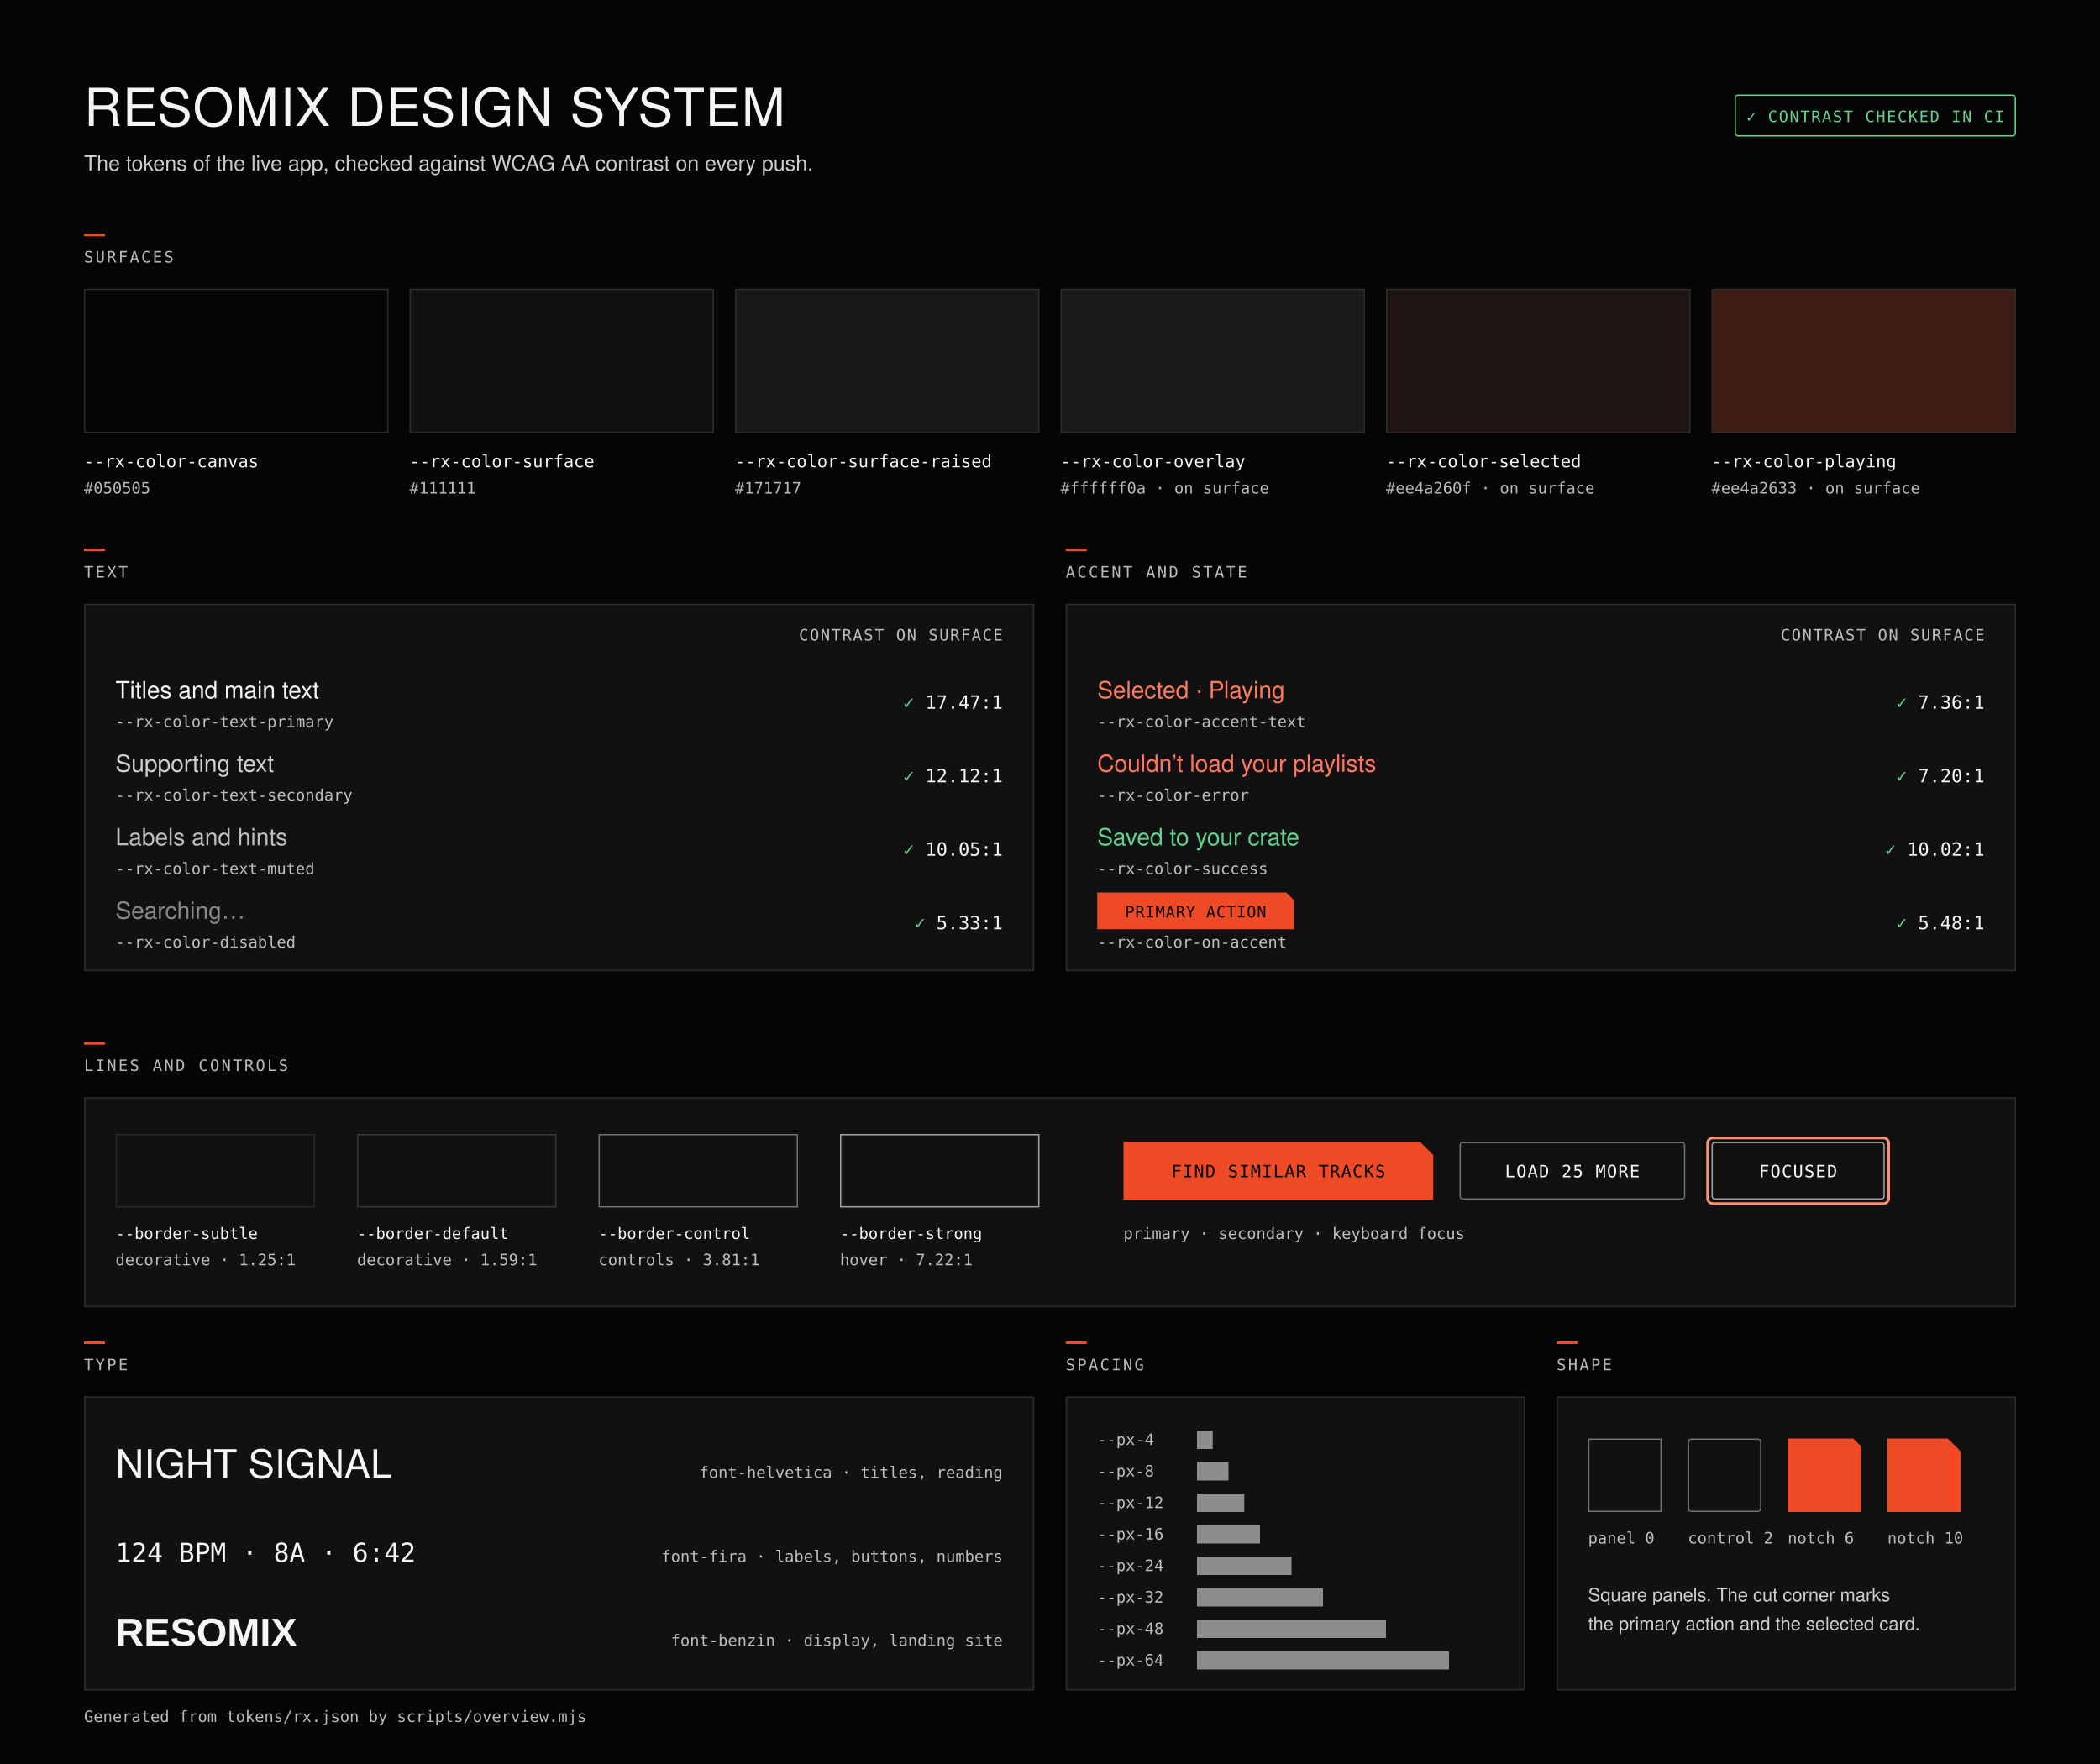
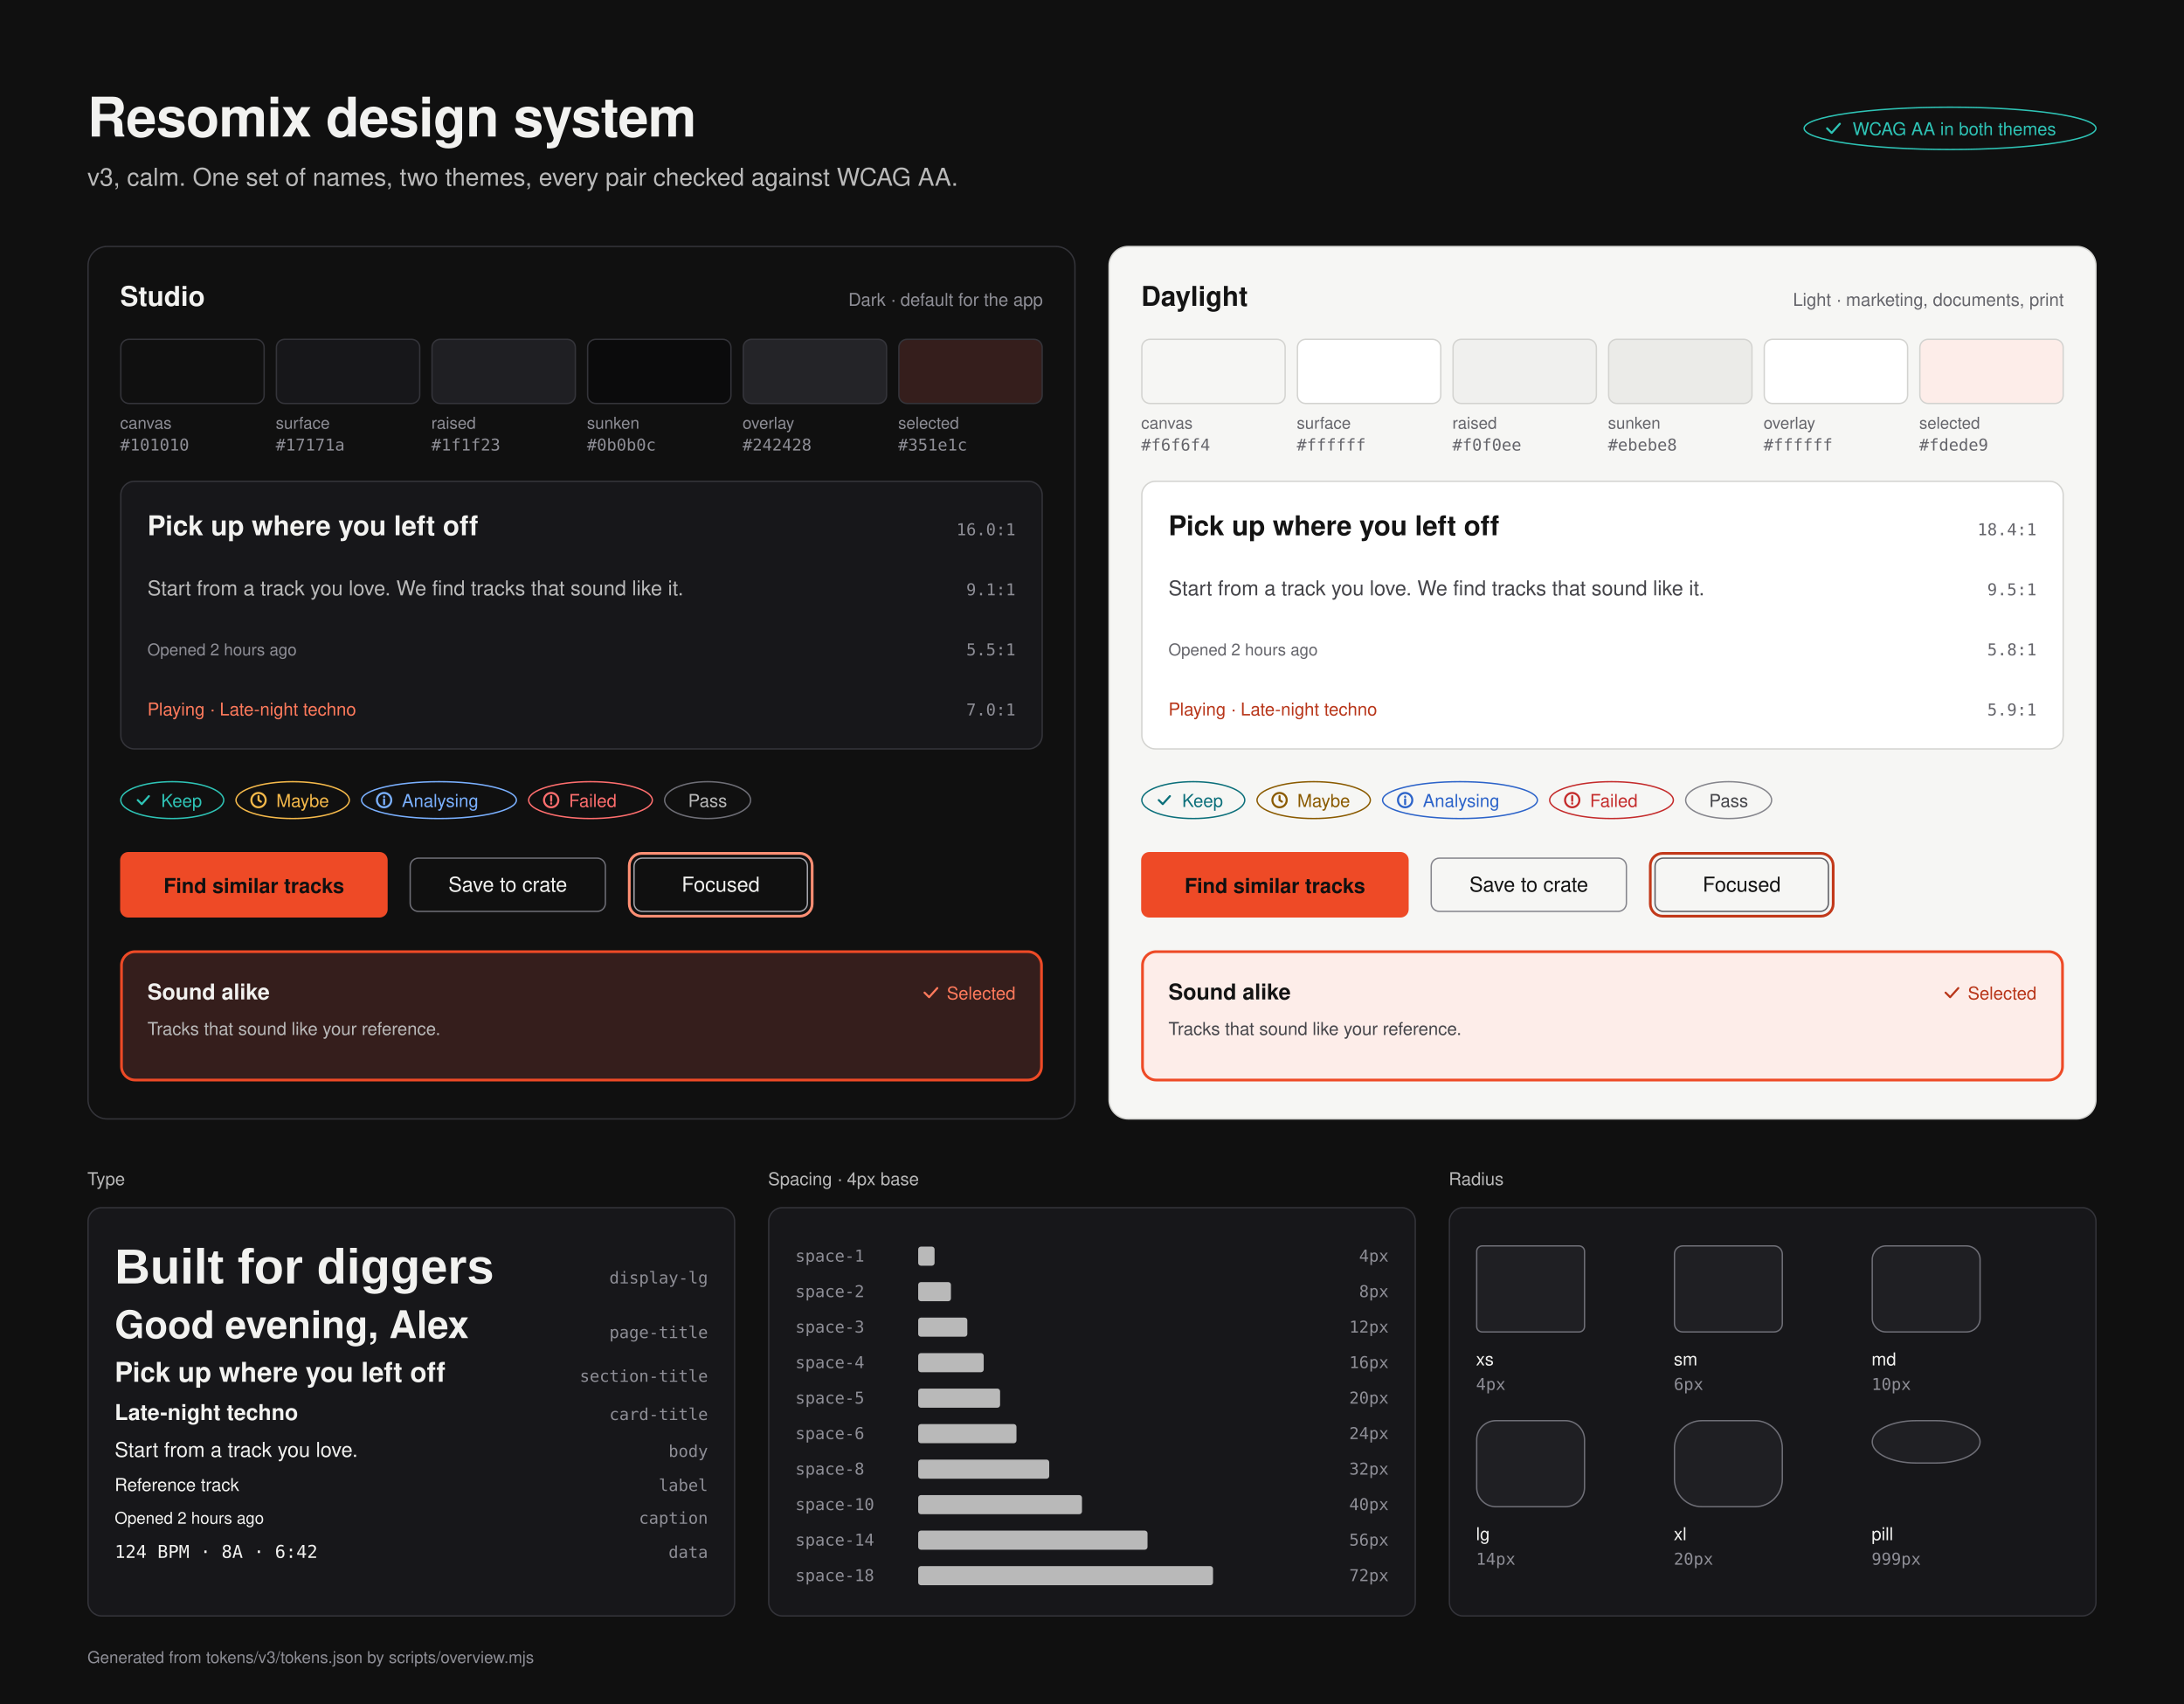
- <svg xmlns="http://www.w3.org/2000/svg" width="1600" height="1344" viewBox="0 0 1600 1344" role="img" aria-label="Resomix design system overview: surfaces, text and accent colours with contrast ratios, lines and controls, type, spacing and shape">
-   <rect width="1600" height="1344" fill="#050505" />
-   <text x="64" y="96" font-family="'Helvetica Neue', Helvetica, Arial, sans-serif" font-size="40" font-weight="300" fill="#f5f5f5" letter-spacing="1">RESOMIX DESIGN SYSTEM</text>
-   <text x="64" y="130" font-family="'Helvetica Neue', Helvetica, Arial, sans-serif" font-size="16" font-weight="300" fill="#cdcdcd">The tokens of the live app, checked against WCAG AA contrast on every push.</text>
-   <rect x="1322.1" y="72.5" width="213.4" height="31" fill="none" stroke="#63d28f" stroke-width="1" rx="2" />
-   <text x="1428.8" y="93" font-family="'Fira Code', ui-monospace, Menlo, Consolas, monospace" font-size="12" font-weight="400" fill="#63d28f" text-anchor="middle" letter-spacing="1">✓ CONTRAST CHECKED IN CI</text>
-   <rect x="64" y="178" width="16" height="2" fill="#ee4a26" />
-   <text x="64" y="200" font-family="'Fira Code', ui-monospace, Menlo, Consolas, monospace" font-size="12" font-weight="400" fill="#b9b9b9" letter-spacing="1.5">SURFACES</text>
-   <rect x="64.5" y="220.5" width="231" height="109" fill="#050505" stroke="#2d2d2d" stroke-width="1" />
-   <text x="64" y="356" font-family="'Fira Code', ui-monospace, Menlo, Consolas, monospace" font-size="13" font-weight="400" fill="#f5f5f5">--rx-color-canvas</text>
-   <text x="64" y="376" font-family="'Fira Code', ui-monospace, Menlo, Consolas, monospace" font-size="12" font-weight="400" fill="#b9b9b9">#050505</text>
-   <rect x="312.5" y="220.5" width="231" height="109" fill="#111111" stroke="#2d2d2d" stroke-width="1" />
-   <text x="312" y="356" font-family="'Fira Code', ui-monospace, Menlo, Consolas, monospace" font-size="13" font-weight="400" fill="#f5f5f5">--rx-color-surface</text>
-   <text x="312" y="376" font-family="'Fira Code', ui-monospace, Menlo, Consolas, monospace" font-size="12" font-weight="400" fill="#b9b9b9">#111111</text>
-   <rect x="560.5" y="220.5" width="231" height="109" fill="#171717" stroke="#2d2d2d" stroke-width="1" />
-   <text x="560" y="356" font-family="'Fira Code', ui-monospace, Menlo, Consolas, monospace" font-size="13" font-weight="400" fill="#f5f5f5">--rx-color-surface-raised</text>
-   <text x="560" y="376" font-family="'Fira Code', ui-monospace, Menlo, Consolas, monospace" font-size="12" font-weight="400" fill="#b9b9b9">#171717</text>
-   <rect x="808.5" y="220.5" width="231" height="109" fill="#1a1a1a" stroke="#2d2d2d" stroke-width="1" />
-   <text x="808" y="356" font-family="'Fira Code', ui-monospace, Menlo, Consolas, monospace" font-size="13" font-weight="400" fill="#f5f5f5">--rx-color-overlay</text>
-   <text x="808" y="376" font-family="'Fira Code', ui-monospace, Menlo, Consolas, monospace" font-size="12" font-weight="400" fill="#b9b9b9">#ffffff0a · on surface</text>
-   <rect x="1056.5" y="220.5" width="231" height="109" fill="#1e1412" stroke="#2d2d2d" stroke-width="1" />
-   <text x="1056" y="356" font-family="'Fira Code', ui-monospace, Menlo, Consolas, monospace" font-size="13" font-weight="400" fill="#f5f5f5">--rx-color-selected</text>
-   <text x="1056" y="376" font-family="'Fira Code', ui-monospace, Menlo, Consolas, monospace" font-size="12" font-weight="400" fill="#b9b9b9">#ee4a260f · on surface</text>
-   <rect x="1304.5" y="220.5" width="231" height="109" fill="#3d1c15" stroke="#2d2d2d" stroke-width="1" />
-   <text x="1304" y="356" font-family="'Fira Code', ui-monospace, Menlo, Consolas, monospace" font-size="13" font-weight="400" fill="#f5f5f5">--rx-color-playing</text>
-   <text x="1304" y="376" font-family="'Fira Code', ui-monospace, Menlo, Consolas, monospace" font-size="12" font-weight="400" fill="#b9b9b9">#ee4a2633 · on surface</text>
-   <rect x="64" y="418" width="16" height="2" fill="#ee4a26" />
-   <text x="64" y="440" font-family="'Fira Code', ui-monospace, Menlo, Consolas, monospace" font-size="12" font-weight="400" fill="#b9b9b9" letter-spacing="1.5">TEXT</text>
-   <rect x="64.5" y="460.5" width="723" height="279" fill="#111111" stroke="#2d2d2d" stroke-width="1" />
-   <text x="764" y="488" font-family="'Fira Code', ui-monospace, Menlo, Consolas, monospace" font-size="12" font-weight="400" fill="#bdbdbd" text-anchor="end" letter-spacing="1">CONTRAST ON SURFACE</text>
-   <text x="88" y="532" font-family="'Helvetica Neue', Helvetica, Arial, sans-serif" font-size="18" font-weight="300" fill="#f6f6f6">Titles and main text</text>
-   <text x="88" y="554" font-family="'Fira Code', ui-monospace, Menlo, Consolas, monospace" font-size="12" font-weight="400" fill="#bdbdbd">--rx-color-text-primary</text>
-   <text x="764" y="540" font-family="'Fira Code', ui-monospace, Menlo, Consolas, monospace" font-size="14" font-weight="400" fill="#f5f5f5" text-anchor="end">
-     <tspan fill="#63d28f">✓</tspan> 17.47:1</text>
-   <text x="88" y="588" font-family="'Helvetica Neue', Helvetica, Arial, sans-serif" font-size="18" font-weight="300" fill="#cfcfcf">Supporting text</text>
-   <text x="88" y="610" font-family="'Fira Code', ui-monospace, Menlo, Consolas, monospace" font-size="12" font-weight="400" fill="#bdbdbd">--rx-color-text-secondary</text>
-   <text x="764" y="596" font-family="'Fira Code', ui-monospace, Menlo, Consolas, monospace" font-size="14" font-weight="400" fill="#f5f5f5" text-anchor="end">
-     <tspan fill="#63d28f">✓</tspan> 12.12:1</text>
-   <text x="88" y="644" font-family="'Helvetica Neue', Helvetica, Arial, sans-serif" font-size="18" font-weight="300" fill="#bdbdbd">Labels and hints</text>
-   <text x="88" y="666" font-family="'Fira Code', ui-monospace, Menlo, Consolas, monospace" font-size="12" font-weight="400" fill="#bdbdbd">--rx-color-text-muted</text>
-   <text x="764" y="652" font-family="'Fira Code', ui-monospace, Menlo, Consolas, monospace" font-size="14" font-weight="400" fill="#f5f5f5" text-anchor="end">
-     <tspan fill="#63d28f">✓</tspan> 10.05:1</text>
-   <text x="88" y="700" font-family="'Helvetica Neue', Helvetica, Arial, sans-serif" font-size="18" font-weight="300" fill="#888888">Searching…</text>
-   <text x="88" y="722" font-family="'Fira Code', ui-monospace, Menlo, Consolas, monospace" font-size="12" font-weight="400" fill="#bdbdbd">--rx-color-disabled</text>
-   <text x="764" y="708" font-family="'Fira Code', ui-monospace, Menlo, Consolas, monospace" font-size="14" font-weight="400" fill="#f5f5f5" text-anchor="end">
-     <tspan fill="#63d28f">✓</tspan> 5.33:1</text>
-   <rect x="812" y="418" width="16" height="2" fill="#ee4a26" />
-   <text x="812" y="440" font-family="'Fira Code', ui-monospace, Menlo, Consolas, monospace" font-size="12" font-weight="400" fill="#b9b9b9" letter-spacing="1.5">ACCENT AND STATE</text>
-   <rect x="812.5" y="460.5" width="723" height="279" fill="#111111" stroke="#2d2d2d" stroke-width="1" />
-   <text x="1512" y="488" font-family="'Fira Code', ui-monospace, Menlo, Consolas, monospace" font-size="12" font-weight="400" fill="#bdbdbd" text-anchor="end" letter-spacing="1">CONTRAST ON SURFACE</text>
-   <text x="836" y="532" font-family="'Helvetica Neue', Helvetica, Arial, sans-serif" font-size="18" font-weight="300" fill="#ff7a5c">Selected · Playing</text>
-   <text x="836" y="554" font-family="'Fira Code', ui-monospace, Menlo, Consolas, monospace" font-size="12" font-weight="400" fill="#bdbdbd">--rx-color-accent-text</text>
-   <text x="1512" y="540" font-family="'Fira Code', ui-monospace, Menlo, Consolas, monospace" font-size="14" font-weight="400" fill="#f5f5f5" text-anchor="end">
-     <tspan fill="#63d28f">✓</tspan> 7.36:1</text>
-   <text x="836" y="588" font-family="'Helvetica Neue', Helvetica, Arial, sans-serif" font-size="18" font-weight="300" fill="#ff7660">Couldn’t load your playlists</text>
-   <text x="836" y="610" font-family="'Fira Code', ui-monospace, Menlo, Consolas, monospace" font-size="12" font-weight="400" fill="#bdbdbd">--rx-color-error</text>
-   <text x="1512" y="596" font-family="'Fira Code', ui-monospace, Menlo, Consolas, monospace" font-size="14" font-weight="400" fill="#f5f5f5" text-anchor="end">
-     <tspan fill="#63d28f">✓</tspan> 7.20:1</text>
-   <text x="836" y="644" font-family="'Helvetica Neue', Helvetica, Arial, sans-serif" font-size="18" font-weight="300" fill="#63d28f">Saved to your crate</text>
-   <text x="836" y="666" font-family="'Fira Code', ui-monospace, Menlo, Consolas, monospace" font-size="12" font-weight="400" fill="#bdbdbd">--rx-color-success</text>
-   <text x="1512" y="652" font-family="'Fira Code', ui-monospace, Menlo, Consolas, monospace" font-size="14" font-weight="400" fill="#f5f5f5" text-anchor="end">
-     <tspan fill="#63d28f">✓</tspan> 10.02:1</text>
-   <path d="M836 680H980L986 686V708H836Z" fill="#ee4a26" />
-   <text x="911" y="699" font-family="'Fira Code', ui-monospace, Menlo, Consolas, monospace" font-size="12" font-weight="500" fill="#050505" text-anchor="middle" letter-spacing="0.5">PRIMARY ACTION</text>
-   <text x="836" y="722" font-family="'Fira Code', ui-monospace, Menlo, Consolas, monospace" font-size="12" font-weight="400" fill="#bdbdbd">--rx-color-on-accent</text>
-   <text x="1512" y="708" font-family="'Fira Code', ui-monospace, Menlo, Consolas, monospace" font-size="14" font-weight="400" fill="#f5f5f5" text-anchor="end">
-     <tspan fill="#63d28f">✓</tspan> 5.48:1</text>
-   <rect x="64" y="794" width="16" height="2" fill="#ee4a26" />
-   <text x="64" y="816" font-family="'Fira Code', ui-monospace, Menlo, Consolas, monospace" font-size="12" font-weight="400" fill="#b9b9b9" letter-spacing="1.5">LINES AND CONTROLS</text>
-   <rect x="64.5" y="836.5" width="1471" height="159" fill="#111111" stroke="#2d2d2d" stroke-width="1" />
-   <rect x="88.5" y="864.5" width="151" height="55" fill="none" stroke="#262626" stroke-width="1" />
-   <text x="88" y="944" font-family="'Fira Code', ui-monospace, Menlo, Consolas, monospace" font-size="12" font-weight="400" fill="#f5f5f5">--border-subtle</text>
-   <text x="88" y="964" font-family="'Fira Code', ui-monospace, Menlo, Consolas, monospace" font-size="12" font-weight="400" fill="#bdbdbd">decorative · 1.25:1</text>
-   <rect x="272.5" y="864.5" width="151" height="55" fill="none" stroke="#373737" stroke-width="1" />
-   <text x="272" y="944" font-family="'Fira Code', ui-monospace, Menlo, Consolas, monospace" font-size="12" font-weight="400" fill="#f5f5f5">--border-default</text>
-   <text x="272" y="964" font-family="'Fira Code', ui-monospace, Menlo, Consolas, monospace" font-size="12" font-weight="400" fill="#bdbdbd">decorative · 1.59:1</text>
-   <rect x="456.5" y="864.5" width="151" height="55" fill="none" stroke="#707070" stroke-width="1" />
-   <text x="456" y="944" font-family="'Fira Code', ui-monospace, Menlo, Consolas, monospace" font-size="12" font-weight="400" fill="#f5f5f5">--border-control</text>
-   <text x="456" y="964" font-family="'Fira Code', ui-monospace, Menlo, Consolas, monospace" font-size="12" font-weight="400" fill="#bdbdbd">controls · 3.81:1</text>
-   <rect x="640.5" y="864.5" width="151" height="55" fill="none" stroke="#a0a0a0" stroke-width="1" />
-   <text x="640" y="944" font-family="'Fira Code', ui-monospace, Menlo, Consolas, monospace" font-size="12" font-weight="400" fill="#f5f5f5">--border-strong</text>
-   <text x="640" y="964" font-family="'Fira Code', ui-monospace, Menlo, Consolas, monospace" font-size="12" font-weight="400" fill="#bdbdbd">hover · 7.22:1</text>
-   <path d="M856 870H1082L1092 880V914H856Z" fill="#ee4a26" />
-   <text x="974" y="897" font-family="'Fira Code', ui-monospace, Menlo, Consolas, monospace" font-size="13" font-weight="500" fill="#050505" text-anchor="middle" letter-spacing="0.8">FIND SIMILAR TRACKS</text>
-   <rect x="1112.5" y="870.5" width="171" height="43" fill="none" stroke="#707070" stroke-width="1" rx="2" />
-   <text x="1198" y="897" font-family="'Fira Code', ui-monospace, Menlo, Consolas, monospace" font-size="13" font-weight="400" fill="#f6f6f6" text-anchor="middle" letter-spacing="0.8">LOAD 25 MORE</text>
-   <rect x="1304.5" y="870.5" width="131" height="43" fill="none" stroke="#a0a0a0" stroke-width="1" rx="2" />
-   <rect x="1301" y="867" width="138" height="50" fill="none" stroke="#ff8f74" stroke-width="2" rx="4" />
-   <text x="1370" y="897" font-family="'Fira Code', ui-monospace, Menlo, Consolas, monospace" font-size="13" font-weight="400" fill="#f6f6f6" text-anchor="middle" letter-spacing="0.8">FOCUSED</text>
-   <text x="856" y="944" font-family="'Fira Code', ui-monospace, Menlo, Consolas, monospace" font-size="12" font-weight="400" fill="#bdbdbd">primary · secondary · keyboard focus</text>
-   <rect x="64" y="1022" width="16" height="2" fill="#ee4a26" />
-   <text x="64" y="1044" font-family="'Fira Code', ui-monospace, Menlo, Consolas, monospace" font-size="12" font-weight="400" fill="#b9b9b9" letter-spacing="1.5">TYPE</text>
-   <rect x="64.5" y="1064.5" width="723" height="223" fill="#111111" stroke="#2d2d2d" stroke-width="1" />
-   <text x="88" y="1126" font-family="'Helvetica Neue', Helvetica, Arial, sans-serif" font-size="30" font-weight="300" fill="#f6f6f6">NIGHT SIGNAL</text>
-   <text x="764" y="1126" font-family="'Fira Code', ui-monospace, Menlo, Consolas, monospace" font-size="12" font-weight="400" fill="#bdbdbd" text-anchor="end">font-helvetica · titles, reading</text>
-   <text x="88" y="1190" font-family="'Fira Code', ui-monospace, Menlo, Consolas, monospace" font-size="20" font-weight="400" fill="#f6f6f6">124 BPM · 8A · 6:42</text>
-   <text x="764" y="1190" font-family="'Fira Code', ui-monospace, Menlo, Consolas, monospace" font-size="12" font-weight="400" fill="#bdbdbd" text-anchor="end">font-fira · labels, buttons, numbers</text>
-   <text x="88" y="1254" font-family="Benzin, 'Arial Black', Arial, sans-serif" font-size="30" font-weight="700" fill="#f6f6f6">RESOMIX</text>
-   <text x="764" y="1254" font-family="'Fira Code', ui-monospace, Menlo, Consolas, monospace" font-size="12" font-weight="400" fill="#bdbdbd" text-anchor="end">font-benzin · display, landing site</text>
-   <rect x="812" y="1022" width="16" height="2" fill="#ee4a26" />
-   <text x="812" y="1044" font-family="'Fira Code', ui-monospace, Menlo, Consolas, monospace" font-size="12" font-weight="400" fill="#b9b9b9" letter-spacing="1.5">SPACING</text>
-   <rect x="812.5" y="1064.5" width="349" height="223" fill="#111111" stroke="#2d2d2d" stroke-width="1" />
-   <text x="836" y="1101" font-family="'Fira Code', ui-monospace, Menlo, Consolas, monospace" font-size="12" font-weight="400" fill="#bdbdbd">--px-4</text>
-   <rect x="912" y="1090" width="12" height="14" fill="#8d8d8d" />
-   <text x="836" y="1125" font-family="'Fira Code', ui-monospace, Menlo, Consolas, monospace" font-size="12" font-weight="400" fill="#bdbdbd">--px-8</text>
-   <rect x="912" y="1114" width="24" height="14" fill="#8d8d8d" />
-   <text x="836" y="1149" font-family="'Fira Code', ui-monospace, Menlo, Consolas, monospace" font-size="12" font-weight="400" fill="#bdbdbd">--px-12</text>
-   <rect x="912" y="1138" width="36" height="14" fill="#8d8d8d" />
-   <text x="836" y="1173" font-family="'Fira Code', ui-monospace, Menlo, Consolas, monospace" font-size="12" font-weight="400" fill="#bdbdbd">--px-16</text>
-   <rect x="912" y="1162" width="48" height="14" fill="#8d8d8d" />
-   <text x="836" y="1197" font-family="'Fira Code', ui-monospace, Menlo, Consolas, monospace" font-size="12" font-weight="400" fill="#bdbdbd">--px-24</text>
-   <rect x="912" y="1186" width="72" height="14" fill="#8d8d8d" />
-   <text x="836" y="1221" font-family="'Fira Code', ui-monospace, Menlo, Consolas, monospace" font-size="12" font-weight="400" fill="#bdbdbd">--px-32</text>
-   <rect x="912" y="1210" width="96" height="14" fill="#8d8d8d" />
-   <text x="836" y="1245" font-family="'Fira Code', ui-monospace, Menlo, Consolas, monospace" font-size="12" font-weight="400" fill="#bdbdbd">--px-48</text>
-   <rect x="912" y="1234" width="144" height="14" fill="#8d8d8d" />
-   <text x="836" y="1269" font-family="'Fira Code', ui-monospace, Menlo, Consolas, monospace" font-size="12" font-weight="400" fill="#bdbdbd">--px-64</text>
-   <rect x="912" y="1258" width="192" height="14" fill="#8d8d8d" />
-   <rect x="1186" y="1022" width="16" height="2" fill="#ee4a26" />
-   <text x="1186" y="1044" font-family="'Fira Code', ui-monospace, Menlo, Consolas, monospace" font-size="12" font-weight="400" fill="#b9b9b9" letter-spacing="1.5">SHAPE</text>
-   <rect x="1186.5" y="1064.5" width="349" height="223" fill="#111111" stroke="#2d2d2d" stroke-width="1" />
-   <rect x="1210.5" y="1096.5" width="55" height="55" fill="none" stroke="#707070" stroke-width="1" />
-   <text x="1210" y="1176" font-family="'Fira Code', ui-monospace, Menlo, Consolas, monospace" font-size="12" font-weight="400" fill="#bdbdbd">panel 0</text>
-   <rect x="1286.5" y="1096.5" width="55" height="55" fill="none" stroke="#707070" stroke-width="1" rx="2" />
-   <text x="1286" y="1176" font-family="'Fira Code', ui-monospace, Menlo, Consolas, monospace" font-size="12" font-weight="400" fill="#bdbdbd">control 2</text>
-   <path d="M1362 1096H1412L1418 1102V1152H1362Z" fill="#ee4a26" />
-   <text x="1362" y="1176" font-family="'Fira Code', ui-monospace, Menlo, Consolas, monospace" font-size="12" font-weight="400" fill="#bdbdbd">notch 6</text>
-   <path d="M1438 1096H1484L1494 1106V1152H1438Z" fill="#ee4a26" />
-   <text x="1438" y="1176" font-family="'Fira Code', ui-monospace, Menlo, Consolas, monospace" font-size="12" font-weight="400" fill="#bdbdbd">notch 10</text>
-   <text x="1210" y="1220" font-family="'Helvetica Neue', Helvetica, Arial, sans-serif" font-size="14" font-weight="300" fill="#cfcfcf">Square panels. The cut corner marks</text>
-   <text x="1210" y="1242" font-family="'Helvetica Neue', Helvetica, Arial, sans-serif" font-size="14" font-weight="300" fill="#cfcfcf">the primary action and the selected card.</text>
-   <text x="64" y="1312" font-family="'Fira Code', ui-monospace, Menlo, Consolas, monospace" font-size="12" font-weight="400" fill="#b9b9b9">Generated from tokens/rx.json by scripts/overview.mjs</text>
+ <svg xmlns="http://www.w3.org/2000/svg" width="1600" height="1248" viewBox="0 0 1600 1248" role="img" aria-label="Resomix design system v3: Studio and Daylight themes with grounds, text contrast, status, controls and a selected card, plus type, spacing and radius">
+   <rect width="1600" height="1248" fill="#101010" />
+   <text x="64" y="100" font-family="'Helvetica Neue', Helvetica, Arial, sans-serif" font-size="40" font-weight="600" fill="#f2f2f0" letter-spacing="-0.4">Resomix design system</text>
+   <text x="64" y="136" font-family="'Helvetica Neue', Helvetica, Arial, sans-serif" font-size="18" font-weight="400" fill="#b9b9b9">v3, calm. One set of names, two themes, every pair checked against WCAG AA.</text>
+   <rect x="1321.7" y="78.5" width="213.8" height="31" fill="none" stroke="#2ec4b6" stroke-width="1" rx="999" />
+   <g transform="translate(1335.2 86) scale(0.6666667)" fill="none" stroke="#2ec4b6" stroke-width="2.25" stroke-linecap="round" stroke-linejoin="round">
+     <path d="M5 12l5 5 9-10" />
+   </g>
+   <text x="1357.2" y="99" font-family="'Helvetica Neue', Helvetica, Arial, sans-serif" font-size="13" font-weight="500" fill="#2ec4b6">WCAG AA in both themes</text>
+   <rect x="64.5" y="180.5" width="723" height="639" fill="#101010" stroke="#34343a" stroke-width="1" rx="14" />
+   <text x="88" y="224" font-family="'Helvetica Neue', Helvetica, Arial, sans-serif" font-size="20" font-weight="600" fill="#f2f2f0">Studio</text>
+   <text x="764" y="224" font-family="'Helvetica Neue', Helvetica, Arial, sans-serif" font-size="13" font-weight="400" fill="#8e8e96" text-anchor="end">Dark · default for the app</text>
+   <rect x="88.5" y="248.5" width="105" height="47" fill="#101010" stroke="#34343a" stroke-width="1" rx="6" />
+   <text x="88" y="314" font-family="'Helvetica Neue', Helvetica, Arial, sans-serif" font-size="12" font-weight="400" fill="#8e8e96">canvas</text>
+   <text x="88" y="330" font-family="'Fira Code', ui-monospace, Menlo, Consolas, monospace" font-size="12" font-weight="400" fill="#8e8e96">#101010</text>
+   <rect x="202.5" y="248.5" width="105" height="47" fill="#17171a" stroke="#34343a" stroke-width="1" rx="6" />
+   <text x="202" y="314" font-family="'Helvetica Neue', Helvetica, Arial, sans-serif" font-size="12" font-weight="400" fill="#8e8e96">surface</text>
+   <text x="202" y="330" font-family="'Fira Code', ui-monospace, Menlo, Consolas, monospace" font-size="12" font-weight="400" fill="#8e8e96">#17171a</text>
+   <rect x="316.5" y="248.5" width="105" height="47" fill="#1f1f23" stroke="#34343a" stroke-width="1" rx="6" />
+   <text x="316" y="314" font-family="'Helvetica Neue', Helvetica, Arial, sans-serif" font-size="12" font-weight="400" fill="#8e8e96">raised</text>
+   <text x="316" y="330" font-family="'Fira Code', ui-monospace, Menlo, Consolas, monospace" font-size="12" font-weight="400" fill="#8e8e96">#1f1f23</text>
+   <rect x="430.5" y="248.5" width="105" height="47" fill="#0b0b0c" stroke="#34343a" stroke-width="1" rx="6" />
+   <text x="430" y="314" font-family="'Helvetica Neue', Helvetica, Arial, sans-serif" font-size="12" font-weight="400" fill="#8e8e96">sunken</text>
+   <text x="430" y="330" font-family="'Fira Code', ui-monospace, Menlo, Consolas, monospace" font-size="12" font-weight="400" fill="#8e8e96">#0b0b0c</text>
+   <rect x="544.5" y="248.5" width="105" height="47" fill="#242428" stroke="#34343a" stroke-width="1" rx="6" />
+   <text x="544" y="314" font-family="'Helvetica Neue', Helvetica, Arial, sans-serif" font-size="12" font-weight="400" fill="#8e8e96">overlay</text>
+   <text x="544" y="330" font-family="'Fira Code', ui-monospace, Menlo, Consolas, monospace" font-size="12" font-weight="400" fill="#8e8e96">#242428</text>
+   <rect x="658.5" y="248.5" width="105" height="47" fill="#351e1c" stroke="#34343a" stroke-width="1" rx="6" />
+   <text x="658" y="314" font-family="'Helvetica Neue', Helvetica, Arial, sans-serif" font-size="12" font-weight="400" fill="#8e8e96">selected</text>
+   <text x="658" y="330" font-family="'Fira Code', ui-monospace, Menlo, Consolas, monospace" font-size="12" font-weight="400" fill="#8e8e96">#351e1c</text>
+   <rect x="88.5" y="352.5" width="675" height="196" fill="#17171a" stroke="#34343a" stroke-width="1" rx="10" />
+   <text x="108" y="392" font-family="'Helvetica Neue', Helvetica, Arial, sans-serif" font-size="20" font-weight="600" fill="#f2f2f0">Pick up where you left off</text>
+   <text x="744" y="392" font-family="'Fira Code', ui-monospace, Menlo, Consolas, monospace" font-size="12" font-weight="400" fill="#8e8e96" text-anchor="end">16.0:1</text>
+   <text x="108" y="436" font-family="'Helvetica Neue', Helvetica, Arial, sans-serif" font-size="15" font-weight="400" fill="#b9b9b9">Start from a track you love. We find tracks that sound like it.</text>
+   <text x="744" y="436" font-family="'Fira Code', ui-monospace, Menlo, Consolas, monospace" font-size="12" font-weight="400" fill="#8e8e96" text-anchor="end">9.1:1</text>
+   <text x="108" y="480" font-family="'Helvetica Neue', Helvetica, Arial, sans-serif" font-size="12" font-weight="400" fill="#8e8e96">Opened 2 hours ago</text>
+   <text x="744" y="480" font-family="'Fira Code', ui-monospace, Menlo, Consolas, monospace" font-size="12" font-weight="400" fill="#8e8e96" text-anchor="end">5.5:1</text>
+   <text x="108" y="524" font-family="'Helvetica Neue', Helvetica, Arial, sans-serif" font-size="13" font-weight="500" fill="#ff7a5c">Playing · Late-night techno</text>
+   <text x="744" y="524" font-family="'Fira Code', ui-monospace, Menlo, Consolas, monospace" font-size="12" font-weight="400" fill="#8e8e96" text-anchor="end">7.0:1</text>
+   <rect x="88.5" y="572.5" width="75.4" height="27" fill="none" stroke="#2ec4b6" stroke-width="1" rx="999" />
+   <g transform="translate(98 579) scale(0.5833333)" fill="none" stroke="#2ec4b6" stroke-width="2.571" stroke-linecap="round" stroke-linejoin="round">
+     <path d="M5 12l5 5 9-10" />
+   </g>
+   <text x="118" y="591" font-family="'Helvetica Neue', Helvetica, Arial, sans-serif" font-size="13" font-weight="500" fill="#2ec4b6">Keep</text>
+   <rect x="172.9" y="572.5" width="83" height="27" fill="none" stroke="#f5b94a" stroke-width="1" rx="999" />
+   <g transform="translate(182.4 579) scale(0.5833333)" fill="none" stroke="#f5b94a" stroke-width="2.571" stroke-linecap="round" stroke-linejoin="round">
+     <path d="M12 3a9 9 0 1 0 0 18a9 9 0 1 0 0-18M12 7v5l3 2" />
+   </g>
+   <text x="202.4" y="591" font-family="'Helvetica Neue', Helvetica, Arial, sans-serif" font-size="13" font-weight="500" fill="#f5b94a">Maybe</text>
+   <rect x="264.9" y="572.5" width="113.4" height="27" fill="none" stroke="#7ab0ff" stroke-width="1" rx="999" />
+   <g transform="translate(274.4 579) scale(0.5833333)" fill="none" stroke="#7ab0ff" stroke-width="2.571" stroke-linecap="round" stroke-linejoin="round">
+     <path d="M12 3a9 9 0 1 0 0 18a9 9 0 1 0 0-18M12 11v6M12 7.5v.5" />
+   </g>
+   <text x="294.4" y="591" font-family="'Helvetica Neue', Helvetica, Arial, sans-serif" font-size="13" font-weight="500" fill="#7ab0ff">Analysing</text>
+   <rect x="387.3" y="572.5" width="90.6" height="27" fill="none" stroke="#ff6e6e" stroke-width="1" rx="999" />
+   <g transform="translate(396.8 579) scale(0.5833333)" fill="none" stroke="#ff6e6e" stroke-width="2.571" stroke-linecap="round" stroke-linejoin="round">
+     <path d="M12 3a9 9 0 1 0 0 18a9 9 0 1 0 0-18M12 7v6M12 16v.5" />
+   </g>
+   <text x="416.8" y="591" font-family="'Helvetica Neue', Helvetica, Arial, sans-serif" font-size="13" font-weight="500" fill="#ff6e6e">Failed</text>
+   <rect x="486.9" y="572.5" width="63" height="27" fill="none" stroke="#6e6e76" stroke-width="1" rx="999" />
+   <text x="518.4" y="591" font-family="'Helvetica Neue', Helvetica, Arial, sans-serif" font-size="13" font-weight="500" fill="#b9b9b9" text-anchor="middle">Pass</text>
+   <rect x="88" y="624" width="196" height="48" fill="#ee4a26" rx="6" />
+   <text x="186" y="654" font-family="'Helvetica Neue', Helvetica, Arial, sans-serif" font-size="15" font-weight="600" fill="#101010" text-anchor="middle">Find similar tracks</text>
+   <rect x="300.5" y="628.5" width="143" height="39" fill="none" stroke="#6e6e76" stroke-width="1" rx="6" />
+   <text x="372" y="653" font-family="'Helvetica Neue', Helvetica, Arial, sans-serif" font-size="15" font-weight="500" fill="#f2f2f0" text-anchor="middle">Save to crate</text>
+   <rect x="464.5" y="628.5" width="127" height="39" fill="none" stroke="#a3a3aa" stroke-width="1" rx="6" />
+   <rect x="461" y="625" width="134" height="46" fill="none" stroke="#ff8f74" stroke-width="2" rx="9" />
+   <text x="528" y="653" font-family="'Helvetica Neue', Helvetica, Arial, sans-serif" font-size="15" font-weight="500" fill="#f2f2f0" text-anchor="middle">Focused</text>
+   <rect x="89" y="697" width="674" height="94" fill="#351e1c" stroke="#ee4a26" stroke-width="2" rx="10" />
+   <text x="108" y="732" font-family="'Helvetica Neue', Helvetica, Arial, sans-serif" font-size="16" font-weight="600" fill="#f2f2f0">Sound alike</text>
+   <text x="108" y="758" font-family="'Helvetica Neue', Helvetica, Arial, sans-serif" font-size="13" font-weight="400" fill="#b9b9b9">Tracks that sound like your reference.</text>
+   <g transform="translate(674 719) scale(0.6666667)" fill="none" stroke="#ff7a5c" stroke-width="2.25" stroke-linecap="round" stroke-linejoin="round">
+     <path d="M5 12l5 5 9-10" />
+   </g>
+   <text x="744" y="732" font-family="'Helvetica Neue', Helvetica, Arial, sans-serif" font-size="13" font-weight="500" fill="#ff7a5c" text-anchor="end">Selected</text>
+   <rect x="812.5" y="180.5" width="723" height="639" fill="#f6f6f4" stroke="#d3d3d0" stroke-width="1" rx="14" />
+   <text x="836" y="224" font-family="'Helvetica Neue', Helvetica, Arial, sans-serif" font-size="20" font-weight="600" fill="#141414">Daylight</text>
+   <text x="1512" y="224" font-family="'Helvetica Neue', Helvetica, Arial, sans-serif" font-size="13" font-weight="400" fill="#65656b" text-anchor="end">Light · marketing, documents, print</text>
+   <rect x="836.5" y="248.5" width="105" height="47" fill="#f6f6f4" stroke="#d3d3d0" stroke-width="1" rx="6" />
+   <text x="836" y="314" font-family="'Helvetica Neue', Helvetica, Arial, sans-serif" font-size="12" font-weight="400" fill="#65656b">canvas</text>
+   <text x="836" y="330" font-family="'Fira Code', ui-monospace, Menlo, Consolas, monospace" font-size="12" font-weight="400" fill="#65656b">#f6f6f4</text>
+   <rect x="950.5" y="248.5" width="105" height="47" fill="#ffffff" stroke="#d3d3d0" stroke-width="1" rx="6" />
+   <text x="950" y="314" font-family="'Helvetica Neue', Helvetica, Arial, sans-serif" font-size="12" font-weight="400" fill="#65656b">surface</text>
+   <text x="950" y="330" font-family="'Fira Code', ui-monospace, Menlo, Consolas, monospace" font-size="12" font-weight="400" fill="#65656b">#ffffff</text>
+   <rect x="1064.5" y="248.5" width="105" height="47" fill="#f0f0ee" stroke="#d3d3d0" stroke-width="1" rx="6" />
+   <text x="1064" y="314" font-family="'Helvetica Neue', Helvetica, Arial, sans-serif" font-size="12" font-weight="400" fill="#65656b">raised</text>
+   <text x="1064" y="330" font-family="'Fira Code', ui-monospace, Menlo, Consolas, monospace" font-size="12" font-weight="400" fill="#65656b">#f0f0ee</text>
+   <rect x="1178.5" y="248.5" width="105" height="47" fill="#ebebe8" stroke="#d3d3d0" stroke-width="1" rx="6" />
+   <text x="1178" y="314" font-family="'Helvetica Neue', Helvetica, Arial, sans-serif" font-size="12" font-weight="400" fill="#65656b">sunken</text>
+   <text x="1178" y="330" font-family="'Fira Code', ui-monospace, Menlo, Consolas, monospace" font-size="12" font-weight="400" fill="#65656b">#ebebe8</text>
+   <rect x="1292.5" y="248.5" width="105" height="47" fill="#ffffff" stroke="#d3d3d0" stroke-width="1" rx="6" />
+   <text x="1292" y="314" font-family="'Helvetica Neue', Helvetica, Arial, sans-serif" font-size="12" font-weight="400" fill="#65656b">overlay</text>
+   <text x="1292" y="330" font-family="'Fira Code', ui-monospace, Menlo, Consolas, monospace" font-size="12" font-weight="400" fill="#65656b">#ffffff</text>
+   <rect x="1406.5" y="248.5" width="105" height="47" fill="#fdede9" stroke="#d3d3d0" stroke-width="1" rx="6" />
+   <text x="1406" y="314" font-family="'Helvetica Neue', Helvetica, Arial, sans-serif" font-size="12" font-weight="400" fill="#65656b">selected</text>
+   <text x="1406" y="330" font-family="'Fira Code', ui-monospace, Menlo, Consolas, monospace" font-size="12" font-weight="400" fill="#65656b">#fdede9</text>
+   <rect x="836.5" y="352.5" width="675" height="196" fill="#ffffff" stroke="#d3d3d0" stroke-width="1" rx="10" />
+   <text x="856" y="392" font-family="'Helvetica Neue', Helvetica, Arial, sans-serif" font-size="20" font-weight="600" fill="#141414">Pick up where you left off</text>
+   <text x="1492" y="392" font-family="'Fira Code', ui-monospace, Menlo, Consolas, monospace" font-size="12" font-weight="400" fill="#65656b" text-anchor="end">18.4:1</text>
+   <text x="856" y="436" font-family="'Helvetica Neue', Helvetica, Arial, sans-serif" font-size="15" font-weight="400" fill="#45454a">Start from a track you love. We find tracks that sound like it.</text>
+   <text x="1492" y="436" font-family="'Fira Code', ui-monospace, Menlo, Consolas, monospace" font-size="12" font-weight="400" fill="#65656b" text-anchor="end">9.5:1</text>
+   <text x="856" y="480" font-family="'Helvetica Neue', Helvetica, Arial, sans-serif" font-size="12" font-weight="400" fill="#65656b">Opened 2 hours ago</text>
+   <text x="1492" y="480" font-family="'Fira Code', ui-monospace, Menlo, Consolas, monospace" font-size="12" font-weight="400" fill="#65656b" text-anchor="end">5.8:1</text>
+   <text x="856" y="524" font-family="'Helvetica Neue', Helvetica, Arial, sans-serif" font-size="13" font-weight="500" fill="#b8361a">Playing · Late-night techno</text>
+   <text x="1492" y="524" font-family="'Fira Code', ui-monospace, Menlo, Consolas, monospace" font-size="12" font-weight="400" fill="#65656b" text-anchor="end">5.9:1</text>
+   <rect x="836.5" y="572.5" width="75.4" height="27" fill="none" stroke="#0b6f7a" stroke-width="1" rx="999" />
+   <g transform="translate(846 579) scale(0.5833333)" fill="none" stroke="#0b6f7a" stroke-width="2.571" stroke-linecap="round" stroke-linejoin="round">
+     <path d="M5 12l5 5 9-10" />
+   </g>
+   <text x="866" y="591" font-family="'Helvetica Neue', Helvetica, Arial, sans-serif" font-size="13" font-weight="500" fill="#0b6f7a">Keep</text>
+   <rect x="920.9" y="572.5" width="83" height="27" fill="none" stroke="#8a5a00" stroke-width="1" rx="999" />
+   <g transform="translate(930.4 579) scale(0.5833333)" fill="none" stroke="#8a5a00" stroke-width="2.571" stroke-linecap="round" stroke-linejoin="round">
+     <path d="M12 3a9 9 0 1 0 0 18a9 9 0 1 0 0-18M12 7v5l3 2" />
+   </g>
+   <text x="950.4" y="591" font-family="'Helvetica Neue', Helvetica, Arial, sans-serif" font-size="13" font-weight="500" fill="#8a5a00">Maybe</text>
+   <rect x="1012.9" y="572.5" width="113.4" height="27" fill="none" stroke="#2c63c9" stroke-width="1" rx="999" />
+   <g transform="translate(1022.4 579) scale(0.5833333)" fill="none" stroke="#2c63c9" stroke-width="2.571" stroke-linecap="round" stroke-linejoin="round">
+     <path d="M12 3a9 9 0 1 0 0 18a9 9 0 1 0 0-18M12 11v6M12 7.5v.5" />
+   </g>
+   <text x="1042.4" y="591" font-family="'Helvetica Neue', Helvetica, Arial, sans-serif" font-size="13" font-weight="500" fill="#2c63c9">Analysing</text>
+   <rect x="1135.3" y="572.5" width="90.6" height="27" fill="none" stroke="#c42b2b" stroke-width="1" rx="999" />
+   <g transform="translate(1144.8 579) scale(0.5833333)" fill="none" stroke="#c42b2b" stroke-width="2.571" stroke-linecap="round" stroke-linejoin="round">
+     <path d="M12 3a9 9 0 1 0 0 18a9 9 0 1 0 0-18M12 7v6M12 16v.5" />
+   </g>
+   <text x="1164.8" y="591" font-family="'Helvetica Neue', Helvetica, Arial, sans-serif" font-size="13" font-weight="500" fill="#c42b2b">Failed</text>
+   <rect x="1234.9" y="572.5" width="63" height="27" fill="none" stroke="#85858c" stroke-width="1" rx="999" />
+   <text x="1266.4" y="591" font-family="'Helvetica Neue', Helvetica, Arial, sans-serif" font-size="13" font-weight="500" fill="#45454a" text-anchor="middle">Pass</text>
+   <rect x="836" y="624" width="196" height="48" fill="#ee4a26" rx="6" />
+   <text x="934" y="654" font-family="'Helvetica Neue', Helvetica, Arial, sans-serif" font-size="15" font-weight="600" fill="#101010" text-anchor="middle">Find similar tracks</text>
+   <rect x="1048.5" y="628.5" width="143" height="39" fill="none" stroke="#85858c" stroke-width="1" rx="6" />
+   <text x="1120" y="653" font-family="'Helvetica Neue', Helvetica, Arial, sans-serif" font-size="15" font-weight="500" fill="#141414" text-anchor="middle">Save to crate</text>
+   <rect x="1212.5" y="628.5" width="127" height="39" fill="none" stroke="#5e5e64" stroke-width="1" rx="6" />
+   <rect x="1209" y="625" width="134" height="46" fill="none" stroke="#c2391a" stroke-width="2" rx="9" />
+   <text x="1276" y="653" font-family="'Helvetica Neue', Helvetica, Arial, sans-serif" font-size="15" font-weight="500" fill="#141414" text-anchor="middle">Focused</text>
+   <rect x="837" y="697" width="674" height="94" fill="#fdede9" stroke="#ee4a26" stroke-width="2" rx="10" />
+   <text x="856" y="732" font-family="'Helvetica Neue', Helvetica, Arial, sans-serif" font-size="16" font-weight="600" fill="#141414">Sound alike</text>
+   <text x="856" y="758" font-family="'Helvetica Neue', Helvetica, Arial, sans-serif" font-size="13" font-weight="400" fill="#45454a">Tracks that sound like your reference.</text>
+   <g transform="translate(1422 719) scale(0.6666667)" fill="none" stroke="#b8361a" stroke-width="2.25" stroke-linecap="round" stroke-linejoin="round">
+     <path d="M5 12l5 5 9-10" />
+   </g>
+   <text x="1492" y="732" font-family="'Helvetica Neue', Helvetica, Arial, sans-serif" font-size="13" font-weight="500" fill="#b8361a" text-anchor="end">Selected</text>
+   <text x="64" y="868" font-family="'Helvetica Neue', Helvetica, Arial, sans-serif" font-size="13" font-weight="500" fill="#b9b9b9">Type</text>
+   <rect x="64.5" y="884.5" width="473.667" height="299" fill="#17171a" stroke="#34343a" stroke-width="1" rx="10" />
+   <text x="84" y="940" font-family="Benzin, 'Arial Black', Arial, sans-serif" font-size="36" font-weight="700" fill="#f2f2f0">Built for diggers</text>
+   <text x="518.667" y="940" font-family="'Fira Code', ui-monospace, Menlo, Consolas, monospace" font-size="12" font-weight="400" fill="#8e8e96" text-anchor="end">display-lg</text>
+   <text x="84" y="980" font-family="'Helvetica Neue', Helvetica, Arial, sans-serif" font-size="28" font-weight="600" fill="#f2f2f0">Good evening, Alex</text>
+   <text x="518.667" y="980" font-family="'Fira Code', ui-monospace, Menlo, Consolas, monospace" font-size="12" font-weight="400" fill="#8e8e96" text-anchor="end">page-title</text>
+   <text x="84" y="1012" font-family="'Helvetica Neue', Helvetica, Arial, sans-serif" font-size="20" font-weight="600" fill="#f2f2f0">Pick up where you left off</text>
+   <text x="518.667" y="1012" font-family="'Fira Code', ui-monospace, Menlo, Consolas, monospace" font-size="12" font-weight="400" fill="#8e8e96" text-anchor="end">section-title</text>
+   <text x="84" y="1040" font-family="'Helvetica Neue', Helvetica, Arial, sans-serif" font-size="16" font-weight="600" fill="#f2f2f0">Late-night techno</text>
+   <text x="518.667" y="1040" font-family="'Fira Code', ui-monospace, Menlo, Consolas, monospace" font-size="12" font-weight="400" fill="#8e8e96" text-anchor="end">card-title</text>
+   <text x="84" y="1067" font-family="'Helvetica Neue', Helvetica, Arial, sans-serif" font-size="15" font-weight="400" fill="#f2f2f0">Start from a track you love.</text>
+   <text x="518.667" y="1067" font-family="'Fira Code', ui-monospace, Menlo, Consolas, monospace" font-size="12" font-weight="400" fill="#8e8e96" text-anchor="end">body</text>
+   <text x="84" y="1092" font-family="'Helvetica Neue', Helvetica, Arial, sans-serif" font-size="13" font-weight="500" fill="#f2f2f0">Reference track</text>
+   <text x="518.667" y="1092" font-family="'Fira Code', ui-monospace, Menlo, Consolas, monospace" font-size="12" font-weight="400" fill="#8e8e96" text-anchor="end">label</text>
+   <text x="84" y="1116" font-family="'Helvetica Neue', Helvetica, Arial, sans-serif" font-size="12" font-weight="400" fill="#f2f2f0">Opened 2 hours ago</text>
+   <text x="518.667" y="1116" font-family="'Fira Code', ui-monospace, Menlo, Consolas, monospace" font-size="12" font-weight="400" fill="#8e8e96" text-anchor="end">caption</text>
+   <text x="84" y="1141" font-family="'Fira Code', ui-monospace, Menlo, Consolas, monospace" font-size="13" font-weight="400" fill="#f2f2f0">124 BPM · 8A · 6:42</text>
+   <text x="518.667" y="1141" font-family="'Fira Code', ui-monospace, Menlo, Consolas, monospace" font-size="12" font-weight="400" fill="#8e8e96" text-anchor="end">data</text>
+   <text x="562.667" y="868" font-family="'Helvetica Neue', Helvetica, Arial, sans-serif" font-size="13" font-weight="500" fill="#b9b9b9">Spacing · 4px base</text>
+   <rect x="563.167" y="884.5" width="473.667" height="299" fill="#17171a" stroke="#34343a" stroke-width="1" rx="10" />
+   <text x="582.667" y="924" font-family="'Fira Code', ui-monospace, Menlo, Consolas, monospace" font-size="12" font-weight="400" fill="#8e8e96">space-1</text>
+   <rect x="672.667" y="913" width="12" height="14" fill="#b9b9b9" rx="2" />
+   <text x="1017.333" y="924" font-family="'Fira Code', ui-monospace, Menlo, Consolas, monospace" font-size="12" font-weight="400" fill="#8e8e96" text-anchor="end">4px</text>
+   <text x="582.667" y="950" font-family="'Fira Code', ui-monospace, Menlo, Consolas, monospace" font-size="12" font-weight="400" fill="#8e8e96">space-2</text>
+   <rect x="672.667" y="939" width="24" height="14" fill="#b9b9b9" rx="2" />
+   <text x="1017.333" y="950" font-family="'Fira Code', ui-monospace, Menlo, Consolas, monospace" font-size="12" font-weight="400" fill="#8e8e96" text-anchor="end">8px</text>
+   <text x="582.667" y="976" font-family="'Fira Code', ui-monospace, Menlo, Consolas, monospace" font-size="12" font-weight="400" fill="#8e8e96">space-3</text>
+   <rect x="672.667" y="965" width="36" height="14" fill="#b9b9b9" rx="2" />
+   <text x="1017.333" y="976" font-family="'Fira Code', ui-monospace, Menlo, Consolas, monospace" font-size="12" font-weight="400" fill="#8e8e96" text-anchor="end">12px</text>
+   <text x="582.667" y="1002" font-family="'Fira Code', ui-monospace, Menlo, Consolas, monospace" font-size="12" font-weight="400" fill="#8e8e96">space-4</text>
+   <rect x="672.667" y="991" width="48" height="14" fill="#b9b9b9" rx="2" />
+   <text x="1017.333" y="1002" font-family="'Fira Code', ui-monospace, Menlo, Consolas, monospace" font-size="12" font-weight="400" fill="#8e8e96" text-anchor="end">16px</text>
+   <text x="582.667" y="1028" font-family="'Fira Code', ui-monospace, Menlo, Consolas, monospace" font-size="12" font-weight="400" fill="#8e8e96">space-5</text>
+   <rect x="672.667" y="1017" width="60" height="14" fill="#b9b9b9" rx="2" />
+   <text x="1017.333" y="1028" font-family="'Fira Code', ui-monospace, Menlo, Consolas, monospace" font-size="12" font-weight="400" fill="#8e8e96" text-anchor="end">20px</text>
+   <text x="582.667" y="1054" font-family="'Fira Code', ui-monospace, Menlo, Consolas, monospace" font-size="12" font-weight="400" fill="#8e8e96">space-6</text>
+   <rect x="672.667" y="1043" width="72" height="14" fill="#b9b9b9" rx="2" />
+   <text x="1017.333" y="1054" font-family="'Fira Code', ui-monospace, Menlo, Consolas, monospace" font-size="12" font-weight="400" fill="#8e8e96" text-anchor="end">24px</text>
+   <text x="582.667" y="1080" font-family="'Fira Code', ui-monospace, Menlo, Consolas, monospace" font-size="12" font-weight="400" fill="#8e8e96">space-8</text>
+   <rect x="672.667" y="1069" width="96" height="14" fill="#b9b9b9" rx="2" />
+   <text x="1017.333" y="1080" font-family="'Fira Code', ui-monospace, Menlo, Consolas, monospace" font-size="12" font-weight="400" fill="#8e8e96" text-anchor="end">32px</text>
+   <text x="582.667" y="1106" font-family="'Fira Code', ui-monospace, Menlo, Consolas, monospace" font-size="12" font-weight="400" fill="#8e8e96">space-10</text>
+   <rect x="672.667" y="1095" width="120" height="14" fill="#b9b9b9" rx="2" />
+   <text x="1017.333" y="1106" font-family="'Fira Code', ui-monospace, Menlo, Consolas, monospace" font-size="12" font-weight="400" fill="#8e8e96" text-anchor="end">40px</text>
+   <text x="582.667" y="1132" font-family="'Fira Code', ui-monospace, Menlo, Consolas, monospace" font-size="12" font-weight="400" fill="#8e8e96">space-14</text>
+   <rect x="672.667" y="1121" width="168" height="14" fill="#b9b9b9" rx="2" />
+   <text x="1017.333" y="1132" font-family="'Fira Code', ui-monospace, Menlo, Consolas, monospace" font-size="12" font-weight="400" fill="#8e8e96" text-anchor="end">56px</text>
+   <text x="582.667" y="1158" font-family="'Fira Code', ui-monospace, Menlo, Consolas, monospace" font-size="12" font-weight="400" fill="#8e8e96">space-18</text>
+   <rect x="672.667" y="1147" width="216" height="14" fill="#b9b9b9" rx="2" />
+   <text x="1017.333" y="1158" font-family="'Fira Code', ui-monospace, Menlo, Consolas, monospace" font-size="12" font-weight="400" fill="#8e8e96" text-anchor="end">72px</text>
+   <text x="1061.333" y="868" font-family="'Helvetica Neue', Helvetica, Arial, sans-serif" font-size="13" font-weight="500" fill="#b9b9b9">Radius</text>
+   <rect x="1061.833" y="884.5" width="473.667" height="299" fill="#17171a" stroke="#34343a" stroke-width="1" rx="10" />
+   <rect x="1081.833" y="912.5" width="79" height="63" fill="#1f1f23" stroke="#6e6e76" stroke-width="1" rx="4" />
+   <text x="1081.333" y="1000" font-family="'Helvetica Neue', Helvetica, Arial, sans-serif" font-size="13" font-weight="400" fill="#f2f2f0">xs</text>
+   <text x="1081.333" y="1018" font-family="'Fira Code', ui-monospace, Menlo, Consolas, monospace" font-size="12" font-weight="400" fill="#8e8e96">4px</text>
+   <rect x="1226.722" y="912.5" width="79" height="63" fill="#1f1f23" stroke="#6e6e76" stroke-width="1" rx="6" />
+   <text x="1226.222" y="1000" font-family="'Helvetica Neue', Helvetica, Arial, sans-serif" font-size="13" font-weight="400" fill="#f2f2f0">sm</text>
+   <text x="1226.222" y="1018" font-family="'Fira Code', ui-monospace, Menlo, Consolas, monospace" font-size="12" font-weight="400" fill="#8e8e96">6px</text>
+   <rect x="1371.611" y="912.5" width="79" height="63" fill="#1f1f23" stroke="#6e6e76" stroke-width="1" rx="10" />
+   <text x="1371.111" y="1000" font-family="'Helvetica Neue', Helvetica, Arial, sans-serif" font-size="13" font-weight="400" fill="#f2f2f0">md</text>
+   <text x="1371.111" y="1018" font-family="'Fira Code', ui-monospace, Menlo, Consolas, monospace" font-size="12" font-weight="400" fill="#8e8e96">10px</text>
+   <rect x="1081.833" y="1040.5" width="79" height="63" fill="#1f1f23" stroke="#6e6e76" stroke-width="1" rx="14" />
+   <text x="1081.333" y="1128" font-family="'Helvetica Neue', Helvetica, Arial, sans-serif" font-size="13" font-weight="400" fill="#f2f2f0">lg</text>
+   <text x="1081.333" y="1146" font-family="'Fira Code', ui-monospace, Menlo, Consolas, monospace" font-size="12" font-weight="400" fill="#8e8e96">14px</text>
+   <rect x="1226.722" y="1040.5" width="79" height="63" fill="#1f1f23" stroke="#6e6e76" stroke-width="1" rx="20" />
+   <text x="1226.222" y="1128" font-family="'Helvetica Neue', Helvetica, Arial, sans-serif" font-size="13" font-weight="400" fill="#f2f2f0">xl</text>
+   <text x="1226.222" y="1146" font-family="'Fira Code', ui-monospace, Menlo, Consolas, monospace" font-size="12" font-weight="400" fill="#8e8e96">20px</text>
+   <rect x="1371.611" y="1040.5" width="79" height="31" fill="#1f1f23" stroke="#6e6e76" stroke-width="1" rx="32" />
+   <text x="1371.111" y="1128" font-family="'Helvetica Neue', Helvetica, Arial, sans-serif" font-size="13" font-weight="400" fill="#f2f2f0">pill</text>
+   <text x="1371.111" y="1146" font-family="'Fira Code', ui-monospace, Menlo, Consolas, monospace" font-size="12" font-weight="400" fill="#8e8e96">999px</text>
+   <text x="64" y="1218" font-family="'Helvetica Neue', Helvetica, Arial, sans-serif" font-size="12" font-weight="400" fill="#8e8e96">Generated from tokens/v3/tokens.json by scripts/overview.mjs</text>
</svg>
